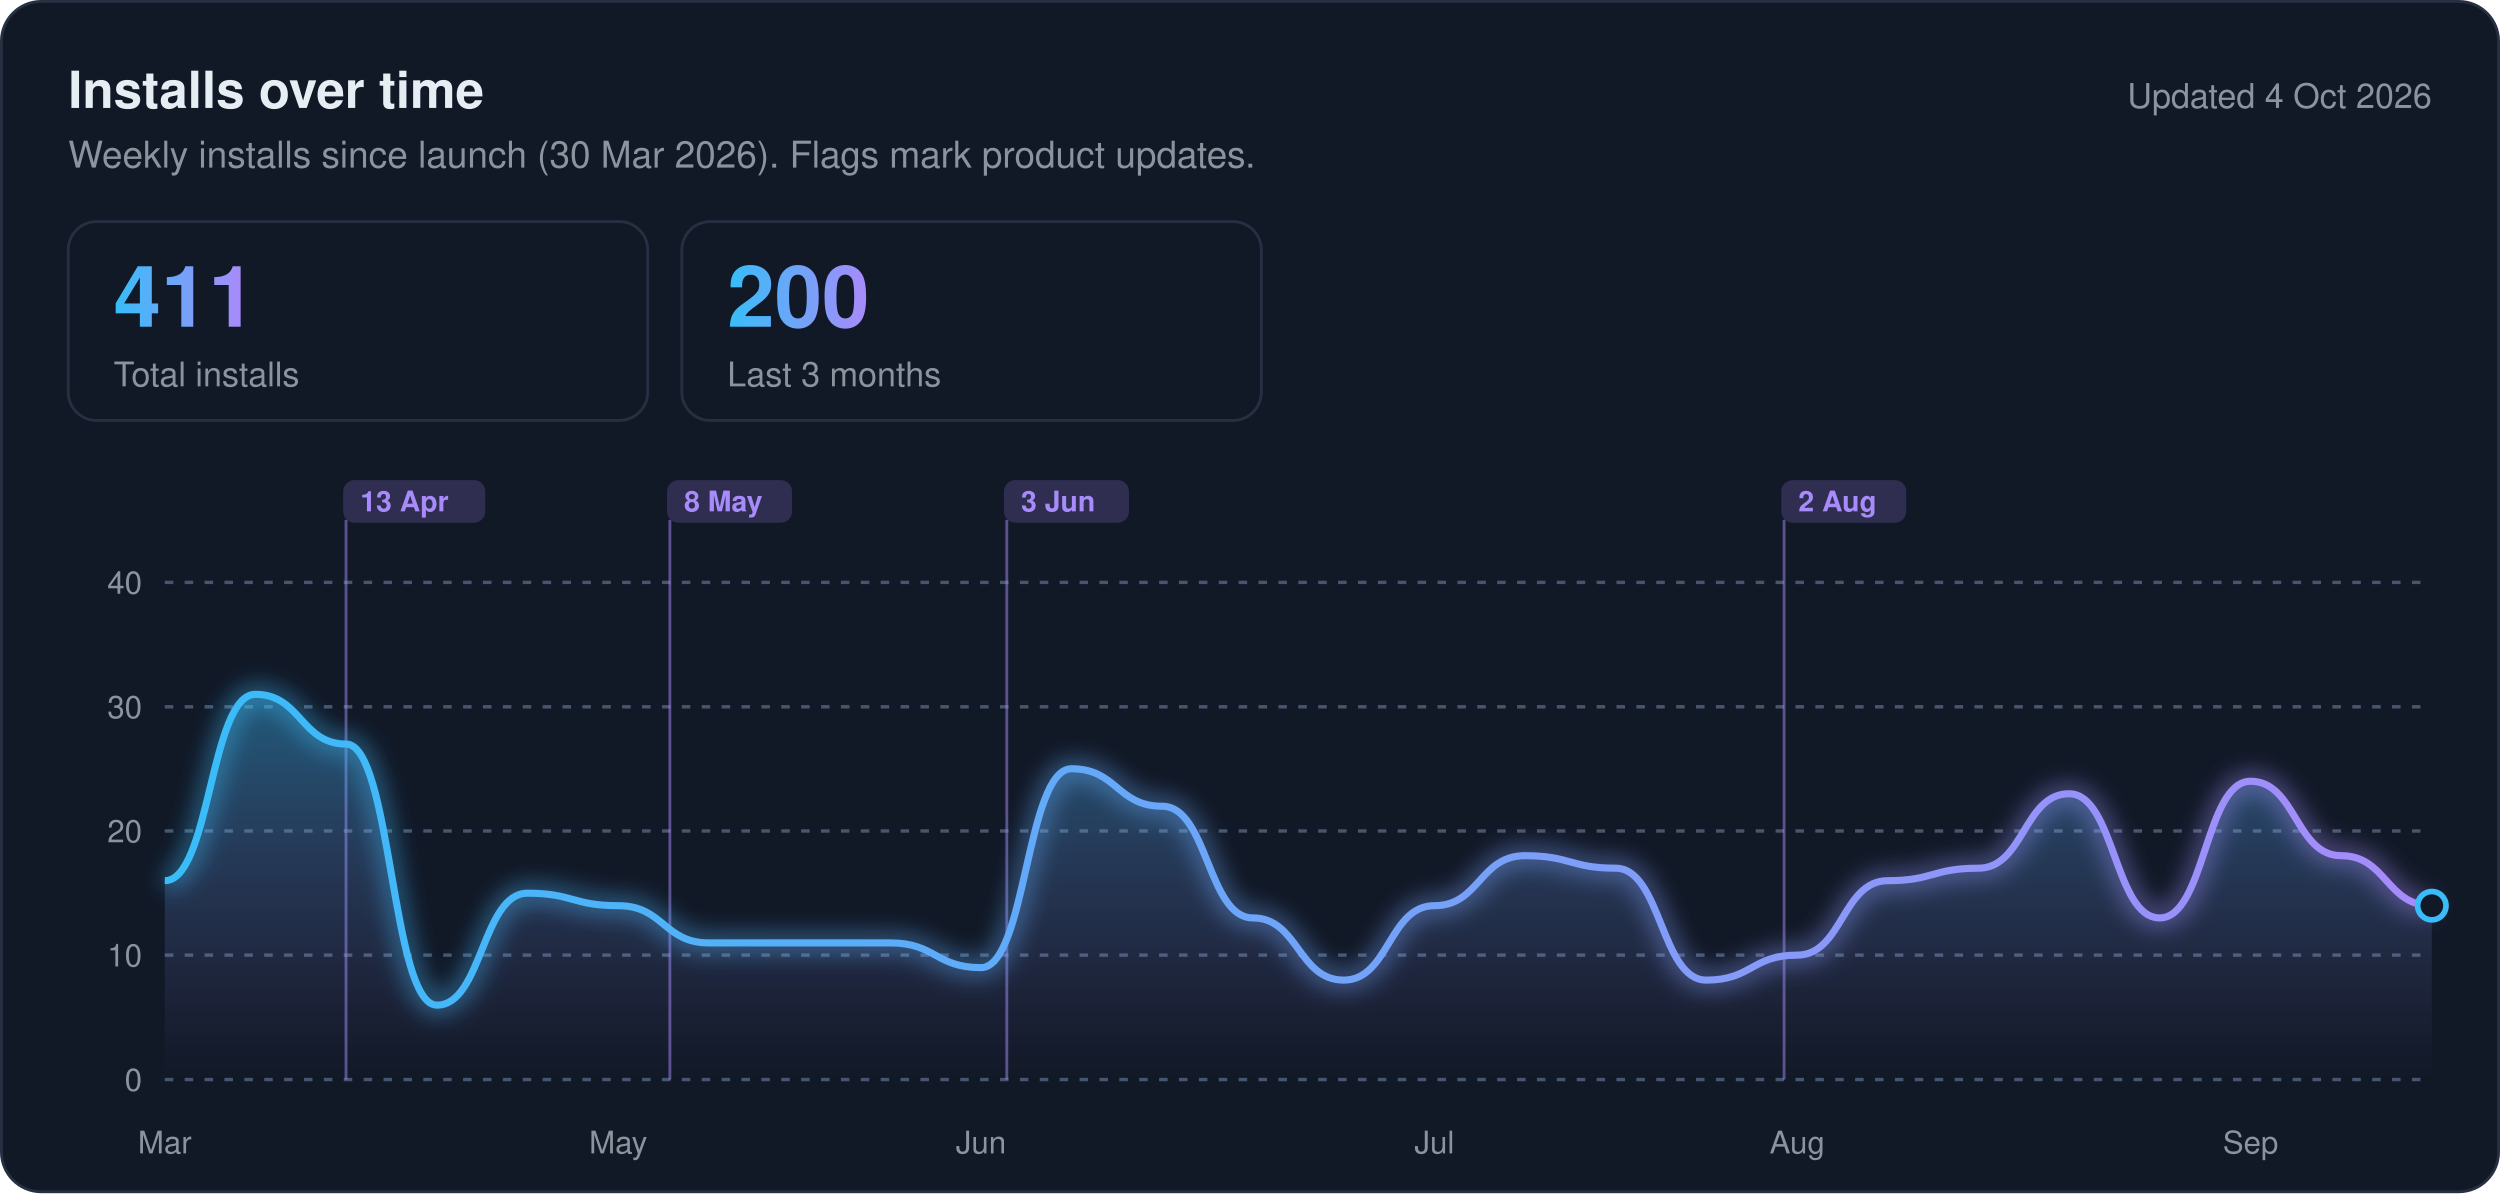
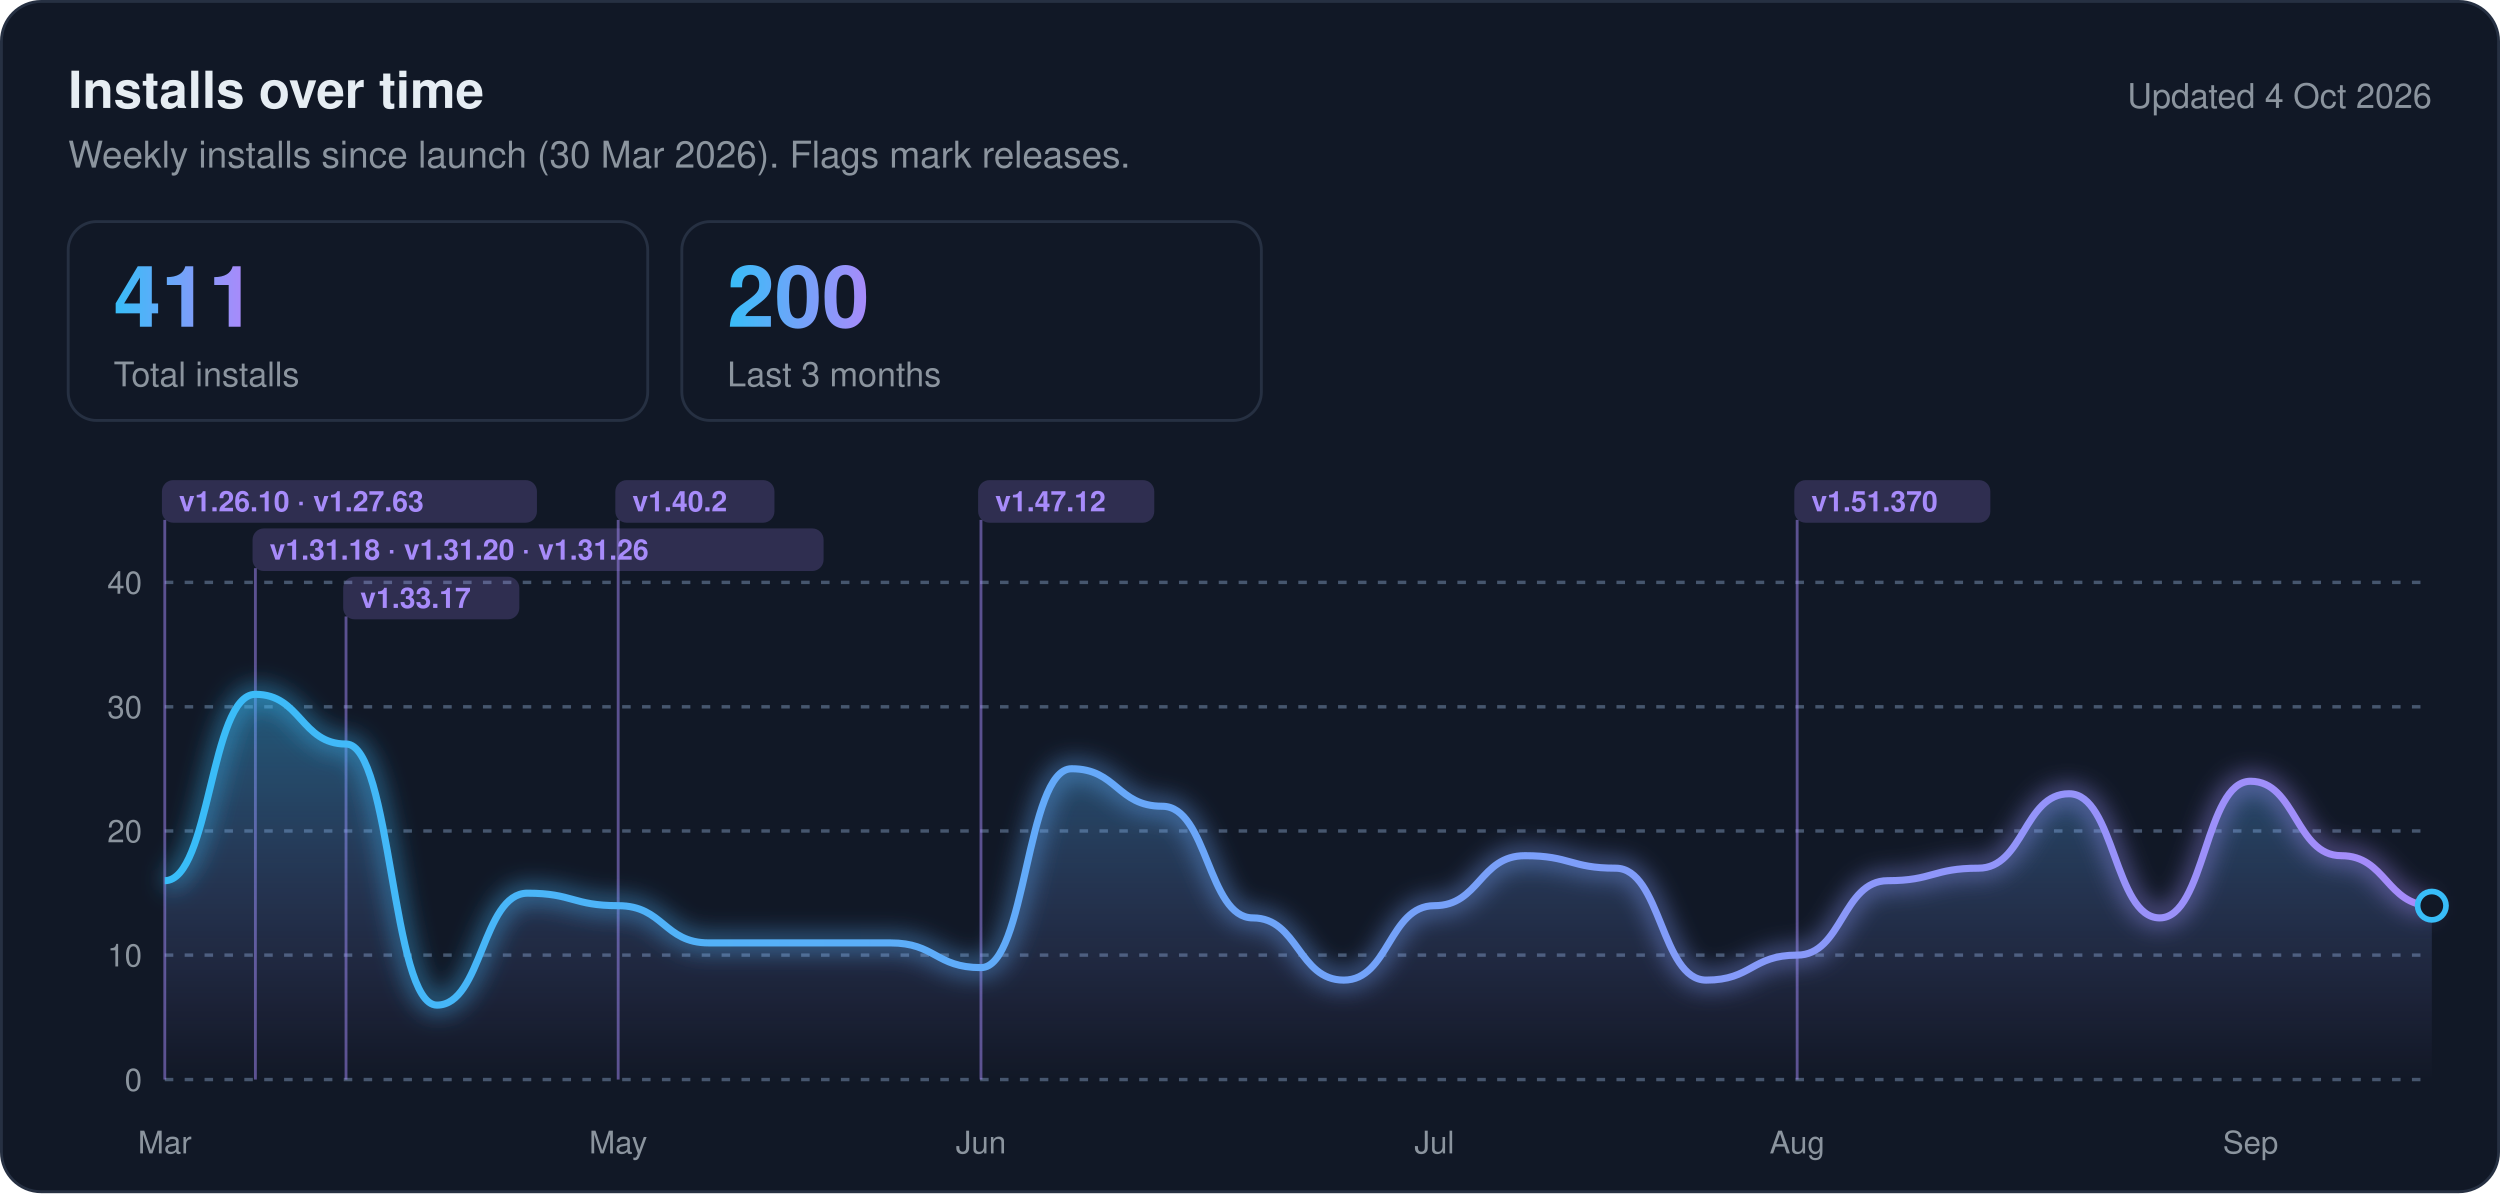
<svg xmlns="http://www.w3.org/2000/svg" viewBox="0 0 880 420" width="880" height="420" role="img" aria-label="Installs over time" font-family="'Segoe UI', system-ui, -apple-system, Helvetica, Arial, sans-serif">
-   <style>@keyframes draw{from{stroke-dasharray:1;stroke-dashoffset:1}to{stroke-dasharray:1;stroke-dashoffset:0}}@keyframes fade{from{opacity:0}}.ln,.gw{animation:draw 2.2s ease-out .2s backwards}.fd{animation:fade 1.4s ease 1.2s backwards}@media (prefers-reduced-motion:reduce){*{animation:none!important}}</style>
+   <style>@keyframes draw{from{stroke-dasharray:1;stroke-dashoffset:1}to{stroke-dasharray:1;stroke-dashoffset:0}}@keyframes fade{from{opacity:0}}.ln,.gw{animation:draw 2.2s ease-out .2s backwards}.fd{animation:fade 1.4s ease 1.2s backwards}@media (prefers-reduced-motion:reduce){.lwv{display:none}}@media (prefers-reduced-motion:reduce){*{animation:none!important}}</style>
  <defs>
    <linearGradient id="lg" x1="0" x2="1">
      <stop offset="0" stop-color="#38bdf8" />
      <stop offset="1" stop-color="#a78bfa" />
    </linearGradient>
    <linearGradient id="ag" x1="0" x2="0" y1="0" y2="1">
      <stop offset="0" stop-color="#38bdf8" stop-opacity=".4" />
      <stop offset="1" stop-color="#a78bfa" stop-opacity="0" />
    </linearGradient>
    <filter id="gw" x="-5%" y="-30%" width="110%" height="160%">
      <feGaussianBlur stdDeviation="4" />
    </filter>
+     <linearGradient id="wv" gradientUnits="userSpaceOnUse" x1="0" y1="0" x2="880" y2="0" gradientTransform="translate(-90,0)">
+       <stop offset="0" stop-color="#fff" stop-opacity="0" />
+       <stop offset=".04" stop-color="#fff" stop-opacity="0" />
+       <stop offset=".08" stop-color="#fff" stop-opacity="1" />
+       <stop offset=".086" stop-color="#fff" stop-opacity="0" />
+       <stop offset="1" stop-color="#fff" stop-opacity="0" />
+       <animateTransform attributeName="gradientTransform" type="translate" from="-90 0" to="970 0" dur="10s" begin="2.4s" repeatCount="indefinite" />
+     </linearGradient>
  </defs>
  <rect x=".5" y=".5" width="879" height="419" rx="14" fill="#111826" stroke="#263042" />
  <text x="24" y="38" font-size="18" font-weight="700" fill="#e6edf3">Installs over time</text>
-   <text x="24" y="59" font-size="13" fill="#8b949e">Weekly installs since launch (30 Mar 2026). Flags mark product updates.</text>
+   <text x="24" y="59" font-size="13" fill="#8b949e">Weekly installs since launch (30 Mar 2026). Flags mark releases.</text>
  <text x="856" y="38" font-size="12" fill="#8b949e" text-anchor="end">Updated 4 Oct 2026</text>
  <rect x="24" y="78" width="204" height="70" rx="10" fill="none" stroke="#263042" />
  <text x="40" y="115" font-size="30" font-weight="700" fill="url(#lg)">411</text>
  <text x="40" y="136" font-size="12" fill="#8b949e">Total installs</text>
  <rect x="240" y="78" width="204" height="70" rx="10" fill="none" stroke="#263042" />
  <text x="256" y="115" font-size="30" font-weight="700" fill="url(#lg)">200</text>
  <text x="256" y="136" font-size="12" fill="#8b949e">Last 3 months</text>
  <line x1="58" x2="856" y1="380.0" y2="380.0" stroke="#46566e" stroke-width="1.2" stroke-dasharray="3 4" />
  <text x="50" y="384.0" font-size="11" fill="#8b949e" text-anchor="end">0</text>
  <line x1="58" x2="856" y1="336.2" y2="336.2" stroke="#46566e" stroke-width="1.2" stroke-dasharray="3 4" />
  <text x="50" y="340.2" font-size="11" fill="#8b949e" text-anchor="end">10</text>
  <line x1="58" x2="856" y1="292.5" y2="292.5" stroke="#46566e" stroke-width="1.2" stroke-dasharray="3 4" />
  <text x="50" y="296.5" font-size="11" fill="#8b949e" text-anchor="end">20</text>
  <line x1="58" x2="856" y1="248.8" y2="248.8" stroke="#46566e" stroke-width="1.2" stroke-dasharray="3 4" />
  <text x="50" y="252.8" font-size="11" fill="#8b949e" text-anchor="end">30</text>
  <line x1="58" x2="856" y1="205.0" y2="205.0" stroke="#46566e" stroke-width="1.2" stroke-dasharray="3 4" />
  <text x="50" y="209.0" font-size="11" fill="#8b949e" text-anchor="end">40</text>
  <text x="58.0" y="406" font-size="11" fill="#8b949e" text-anchor="middle">Mar</text>
  <text x="217.6" y="406" font-size="11" fill="#8b949e" text-anchor="middle">May</text>
  <text x="345.3" y="406" font-size="11" fill="#8b949e" text-anchor="middle">Jun</text>
  <text x="504.9" y="406" font-size="11" fill="#8b949e" text-anchor="middle">Jul</text>
  <text x="632.6" y="406" font-size="11" fill="#8b949e" text-anchor="middle">Aug</text>
  <text x="792.2" y="406" font-size="11" fill="#8b949e" text-anchor="middle">Sep</text>
-   <line x1="121.8" x2="121.8" y1="183" y2="380" stroke="#a78bfa" stroke-opacity=".5" />
-   <rect x="120.8" y="169" width="50" height="15" rx="4" fill="#a78bfa" fill-opacity=".2" />
-   <text x="126.8" y="180" font-size="10" font-weight="600" fill="#a78bfa">13 Apr</text>
-   <line x1="235.8" x2="235.8" y1="183" y2="380" stroke="#a78bfa" stroke-opacity=".5" />
-   <rect x="234.8" y="169" width="44" height="15" rx="4" fill="#a78bfa" fill-opacity=".2" />
-   <text x="240.8" y="180" font-size="10" font-weight="600" fill="#a78bfa">8 May</text>
-   <line x1="354.4" x2="354.4" y1="183" y2="380" stroke="#a78bfa" stroke-opacity=".5" />
-   <rect x="353.4" y="169" width="44" height="15" rx="4" fill="#a78bfa" fill-opacity=".2" />
-   <text x="359.4" y="180" font-size="10" font-weight="600" fill="#a78bfa">3 Jun</text>
-   <line x1="628.0" x2="628.0" y1="183" y2="380" stroke="#a78bfa" stroke-opacity=".5" />
-   <rect x="627.0" y="169" width="44" height="15" rx="4" fill="#a78bfa" fill-opacity=".2" />
-   <text x="633.0" y="180" font-size="10" font-weight="600" fill="#a78bfa">2 Aug</text>
+   <line x1="58.0" x2="58.0" y1="183" y2="380" stroke="#a78bfa" stroke-opacity=".5" />
+   <rect x="57.0" y="169" width="132" height="15" rx="4" fill="#a78bfa" fill-opacity=".2" />
+   <text x="63.0" y="180" font-size="10" font-weight="600" fill="#a78bfa">v1.26.10 · v1.27.63</text>
+   <line x1="89.9" x2="89.9" y1="200" y2="380" stroke="#a78bfa" stroke-opacity=".5" />
+   <rect x="88.9" y="186" width="201" height="15" rx="4" fill="#a78bfa" fill-opacity=".2" />
+   <text x="94.9" y="197" font-size="10" font-weight="600" fill="#a78bfa">v1.31.18 · v1.31.20 · v1.31.26</text>
+   <line x1="121.8" x2="121.8" y1="217" y2="380" stroke="#a78bfa" stroke-opacity=".5" />
+   <rect x="120.8" y="203" width="62" height="15" rx="4" fill="#a78bfa" fill-opacity=".2" />
+   <text x="126.8" y="214" font-size="10" font-weight="600" fill="#a78bfa">v1.33.17</text>
+   <line x1="217.6" x2="217.6" y1="183" y2="380" stroke="#a78bfa" stroke-opacity=".5" />
+   <rect x="216.6" y="169" width="56" height="15" rx="4" fill="#a78bfa" fill-opacity=".2" />
+   <text x="222.6" y="180" font-size="10" font-weight="600" fill="#a78bfa">v1.40.2</text>
+   <line x1="345.3" x2="345.3" y1="183" y2="380" stroke="#a78bfa" stroke-opacity=".5" />
+   <rect x="344.3" y="169" width="62" height="15" rx="4" fill="#a78bfa" fill-opacity=".2" />
+   <text x="350.3" y="180" font-size="10" font-weight="600" fill="#a78bfa">v1.47.12</text>
+   <line x1="632.6" x2="632.6" y1="183" y2="380" stroke="#a78bfa" stroke-opacity=".5" />
+   <rect x="631.6" y="169" width="69" height="15" rx="4" fill="#a78bfa" fill-opacity=".2" />
+   <text x="637.6" y="180" font-size="10" font-weight="600" fill="#a78bfa">v1.51.370</text>
  <path class="fd" d="M58.0,310.0C74.0,310.0 74.0,244.4 89.9,244.4C105.9,244.4 105.9,261.9 121.8,261.9C137.8,261.9 137.8,353.8 153.8,353.8C169.7,353.8 169.7,314.4 185.7,314.4C201.6,314.4 201.6,318.8 217.6,318.8C233.6,318.8 233.6,331.9 249.5,331.9C265.5,331.9 265.5,331.9 281.4,331.9C297.4,331.9 297.4,331.9 313.4,331.9C329.3,331.9 329.3,340.6 345.3,340.6C361.2,340.6 361.2,270.6 377.2,270.6C393.2,270.6 393.2,283.8 409.1,283.8C425.1,283.8 425.1,323.1 441.0,323.1C457.0,323.1 457.0,345.0 473.0,345.0C488.9,345.0 488.9,318.8 504.9,318.8C520.8,318.8 520.8,301.2 536.8,301.2C552.8,301.2 552.8,305.6 568.7,305.6C584.7,305.6 584.7,345.0 600.6,345.0C616.6,345.0 616.6,336.2 632.6,336.2C648.5,336.2 648.5,310.0 664.5,310.0C680.4,310.0 680.4,305.6 696.4,305.6C712.4,305.6 712.4,279.4 728.3,279.4C744.3,279.4 744.3,323.1 760.2,323.1C776.2,323.1 776.2,275.0 792.2,275.0C808.1,275.0 808.1,301.2 824.1,301.2C840.0,301.2 840.0,318.8 856.0,318.8L856.0,380.0L58.0,380.0Z" fill="url(#ag)" />
  <path class="gw" d="M58.0,310.0C74.0,310.0 74.0,244.4 89.9,244.4C105.9,244.4 105.9,261.9 121.8,261.9C137.8,261.9 137.8,353.8 153.8,353.8C169.7,353.8 169.7,314.4 185.7,314.4C201.6,314.4 201.6,318.8 217.6,318.8C233.6,318.8 233.6,331.9 249.5,331.9C265.5,331.9 265.5,331.9 281.4,331.9C297.4,331.9 297.4,331.9 313.4,331.9C329.3,331.9 329.3,340.6 345.3,340.6C361.2,340.6 361.2,270.6 377.2,270.6C393.2,270.6 393.2,283.8 409.1,283.8C425.1,283.8 425.1,323.1 441.0,323.1C457.0,323.1 457.0,345.0 473.0,345.0C488.9,345.0 488.9,318.8 504.9,318.8C520.8,318.8 520.8,301.2 536.8,301.2C552.8,301.2 552.8,305.6 568.7,305.6C584.7,305.6 584.7,345.0 600.6,345.0C616.6,345.0 616.6,336.2 632.6,336.2C648.5,336.2 648.5,310.0 664.5,310.0C680.4,310.0 680.4,305.6 696.4,305.6C712.4,305.6 712.4,279.4 728.3,279.4C744.3,279.4 744.3,323.1 760.2,323.1C776.2,323.1 776.2,275.0 792.2,275.0C808.1,275.0 808.1,301.2 824.1,301.2C840.0,301.2 840.0,318.8 856.0,318.8" pathLength="1" fill="none" stroke="url(#lg)" stroke-width="7" stroke-opacity=".45" filter="url(#gw)" />
  <path class="ln" d="M58.0,310.0C74.0,310.0 74.0,244.4 89.9,244.4C105.9,244.4 105.9,261.9 121.8,261.9C137.8,261.9 137.8,353.8 153.8,353.8C169.7,353.8 169.7,314.4 185.7,314.4C201.6,314.4 201.6,318.8 217.6,318.8C233.6,318.8 233.6,331.9 249.5,331.9C265.5,331.9 265.5,331.9 281.4,331.9C297.4,331.9 297.4,331.9 313.4,331.9C329.3,331.9 329.3,340.6 345.3,340.6C361.2,340.6 361.2,270.6 377.2,270.6C393.2,270.6 393.2,283.8 409.1,283.8C425.1,283.8 425.1,323.1 441.0,323.1C457.0,323.1 457.0,345.0 473.0,345.0C488.9,345.0 488.9,318.8 504.9,318.8C520.8,318.8 520.8,301.2 536.8,301.2C552.8,301.2 552.8,305.6 568.7,305.6C584.7,305.6 584.7,345.0 600.6,345.0C616.6,345.0 616.6,336.2 632.6,336.2C648.5,336.2 648.5,310.0 664.5,310.0C680.4,310.0 680.4,305.6 696.4,305.6C712.4,305.6 712.4,279.4 728.3,279.4C744.3,279.4 744.3,323.1 760.2,323.1C776.2,323.1 776.2,275.0 792.2,275.0C808.1,275.0 808.1,301.2 824.1,301.2C840.0,301.2 840.0,318.8 856.0,318.8" pathLength="1" fill="none" stroke="url(#lg)" stroke-width="2.5" stroke-linejoin="round" />
+   <path class="lwv" d="M58.0,310.0C74.0,310.0 74.0,244.4 89.9,244.4C105.9,244.4 105.9,261.9 121.8,261.9C137.8,261.9 137.8,353.8 153.8,353.8C169.7,353.8 169.7,314.4 185.7,314.4C201.6,314.4 201.6,318.8 217.6,318.8C233.6,318.8 233.6,331.9 249.5,331.9C265.5,331.9 265.5,331.9 281.4,331.9C297.4,331.9 297.4,331.9 313.4,331.9C329.3,331.9 329.3,340.6 345.3,340.6C361.2,340.6 361.2,270.6 377.2,270.6C393.2,270.6 393.2,283.8 409.1,283.8C425.1,283.8 425.1,323.1 441.0,323.1C457.0,323.1 457.0,345.0 473.0,345.0C488.9,345.0 488.9,318.8 504.9,318.8C520.8,318.8 520.8,301.2 536.8,301.2C552.8,301.2 552.8,305.6 568.7,305.6C584.7,305.6 584.7,345.0 600.6,345.0C616.6,345.0 616.6,336.2 632.6,336.2C648.5,336.2 648.5,310.0 664.5,310.0C680.4,310.0 680.4,305.6 696.4,305.6C712.4,305.6 712.4,279.4 728.3,279.4C744.3,279.4 744.3,323.1 760.2,323.1C776.2,323.1 776.2,275.0 792.2,275.0C808.1,275.0 808.1,301.2 824.1,301.2C840.0,301.2 840.0,318.8 856.0,318.8" fill="none" stroke="url(#wv)" stroke-width="5.5" stroke-linecap="round" filter="url(#gw)" />
+   <path class="lwv" d="M58.0,310.0C74.0,310.0 74.0,244.4 89.9,244.4C105.9,244.4 105.9,261.9 121.8,261.9C137.8,261.9 137.8,353.8 153.8,353.8C169.7,353.8 169.7,314.4 185.7,314.4C201.6,314.4 201.6,318.8 217.6,318.8C233.6,318.8 233.6,331.9 249.5,331.9C265.5,331.9 265.5,331.9 281.4,331.9C297.4,331.9 297.4,331.9 313.4,331.9C329.3,331.9 329.3,340.6 345.3,340.6C361.2,340.6 361.2,270.6 377.2,270.6C393.2,270.6 393.2,283.8 409.1,283.8C425.1,283.8 425.1,323.1 441.0,323.1C457.0,323.1 457.0,345.0 473.0,345.0C488.9,345.0 488.9,318.8 504.9,318.8C520.8,318.8 520.8,301.2 536.8,301.2C552.8,301.2 552.8,305.6 568.7,305.6C584.7,305.6 584.7,345.0 600.6,345.0C616.6,345.0 616.6,336.2 632.6,336.2C648.5,336.2 648.5,310.0 664.5,310.0C680.4,310.0 680.4,305.6 696.4,305.6C712.4,305.6 712.4,279.4 728.3,279.4C744.3,279.4 744.3,323.1 760.2,323.1C776.2,323.1 776.2,275.0 792.2,275.0C808.1,275.0 808.1,301.2 824.1,301.2C840.0,301.2 840.0,318.8 856.0,318.8" fill="none" stroke="url(#wv)" stroke-width="2" stroke-linecap="round" />
  <circle class="fd" cx="856.0" cy="318.8" r="5" fill="#111826" stroke="#38bdf8" stroke-width="2" />
</svg>
